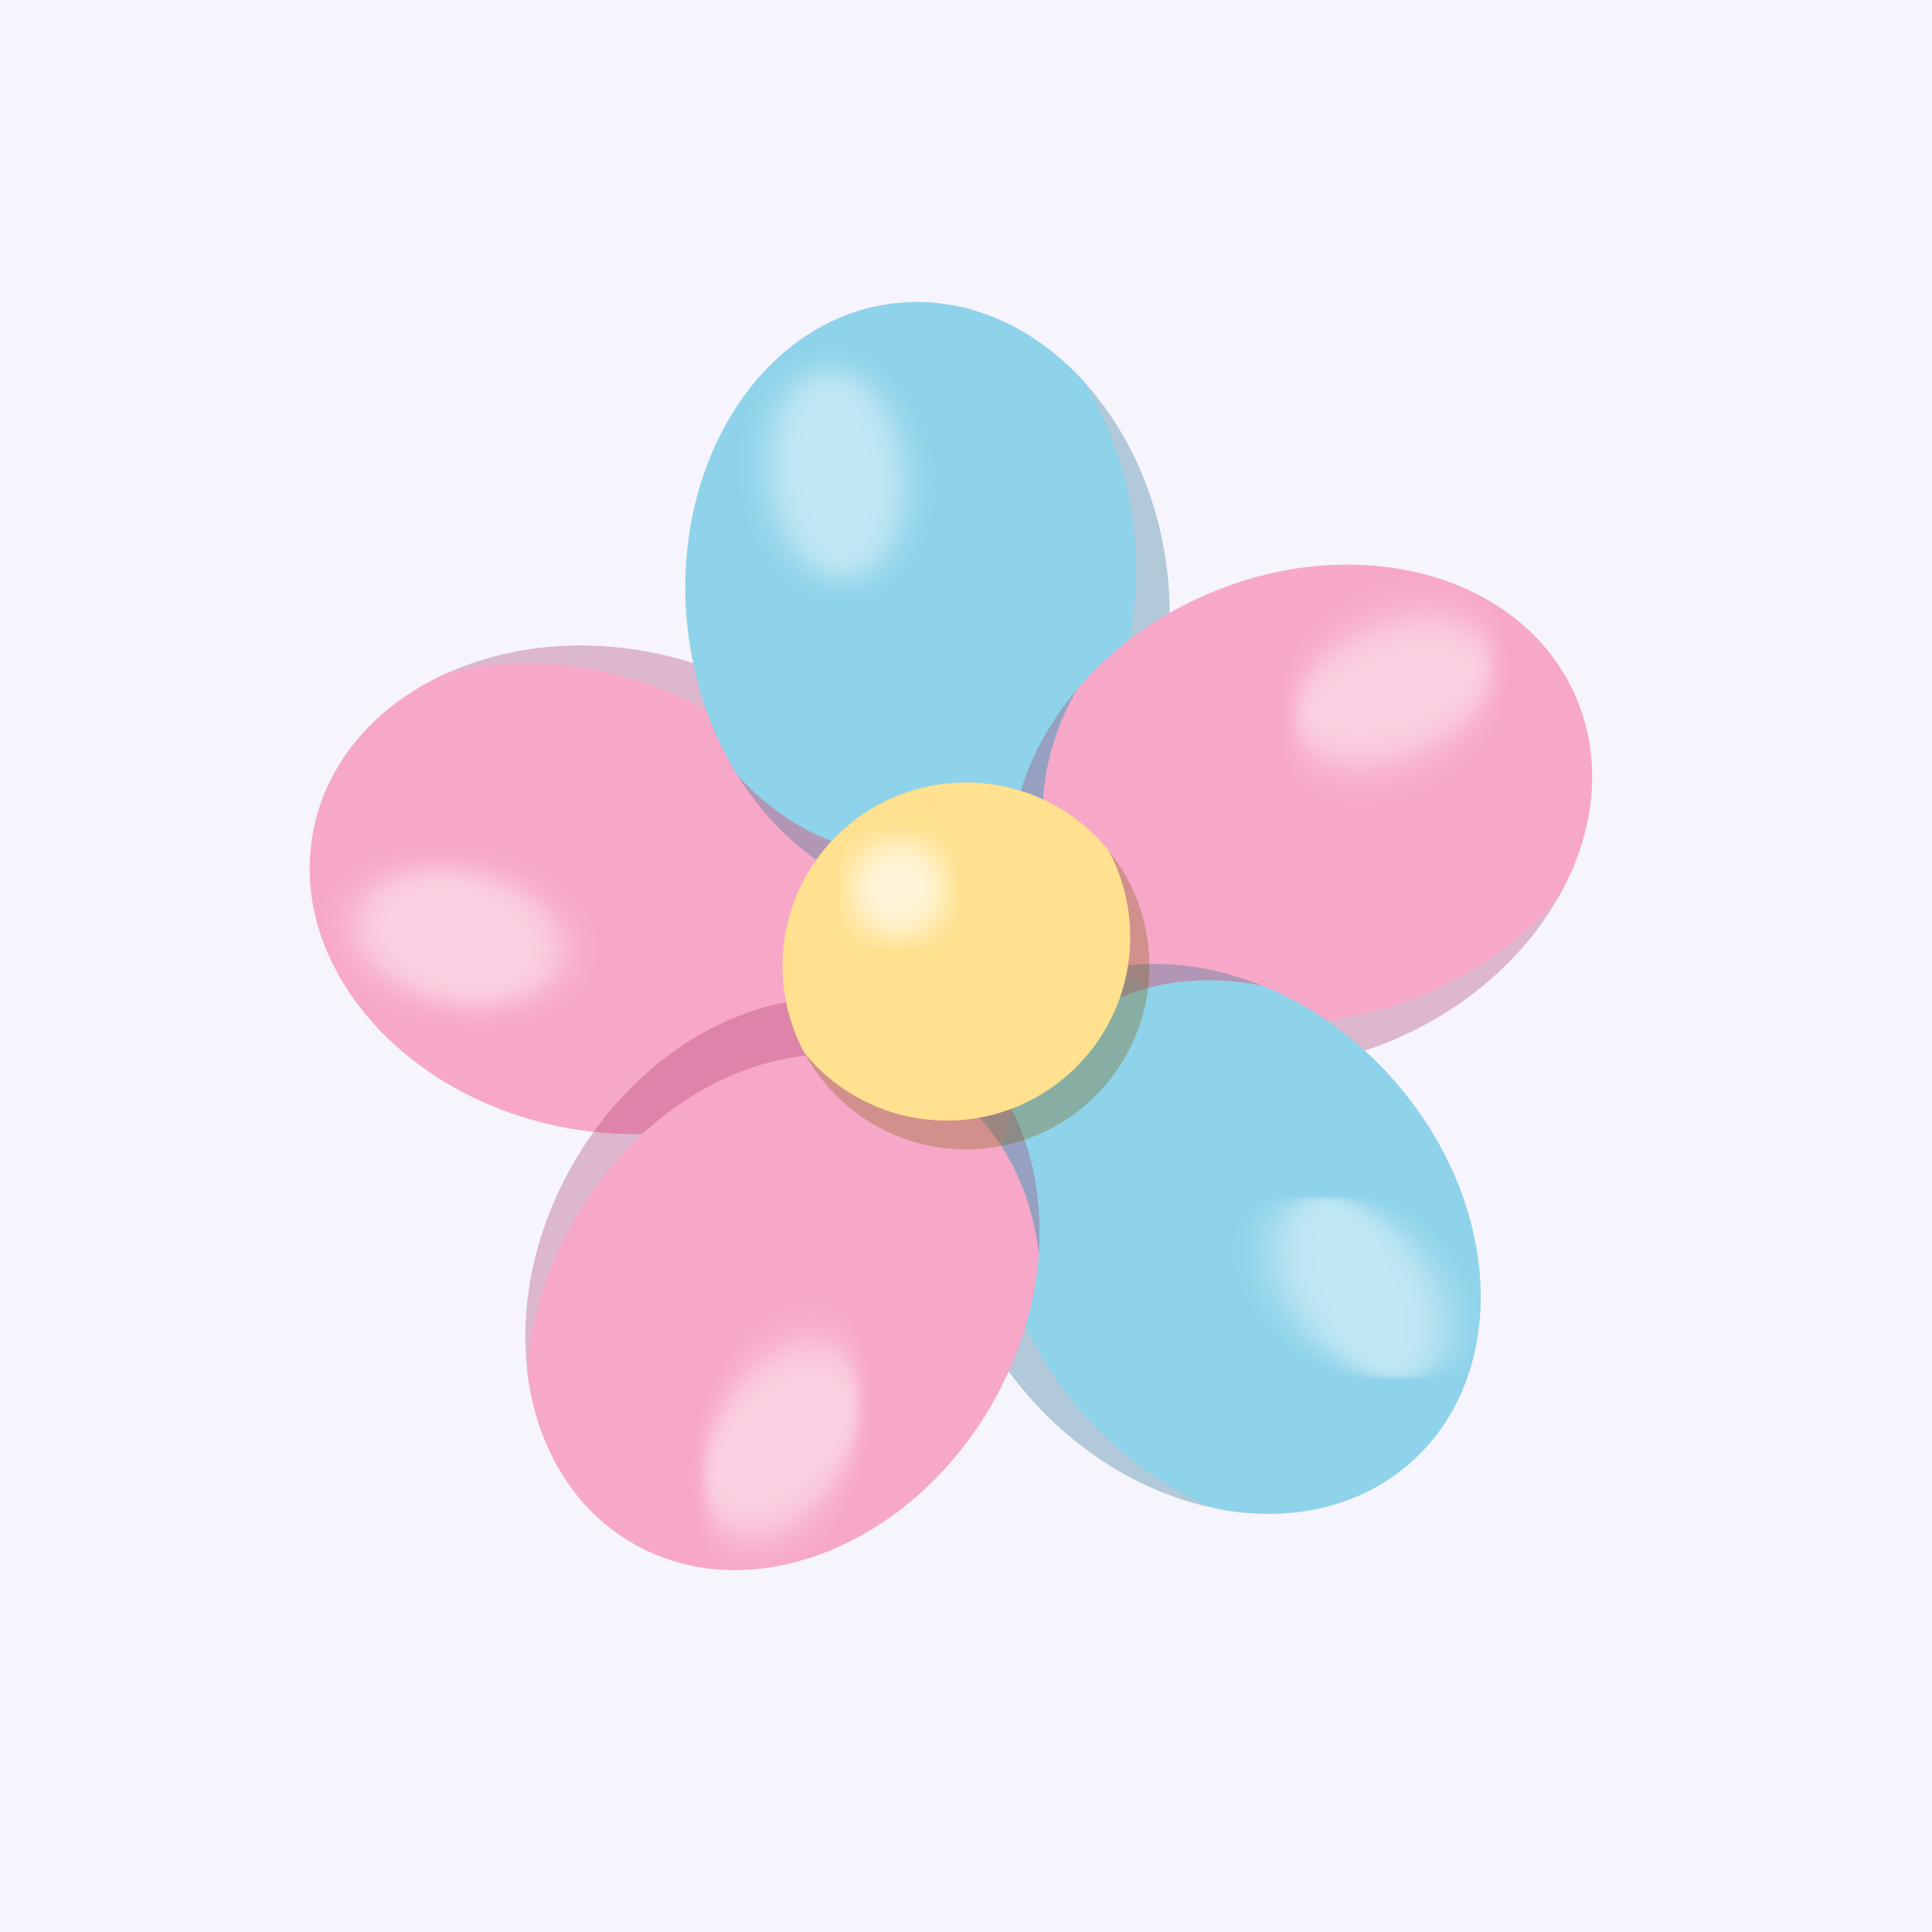
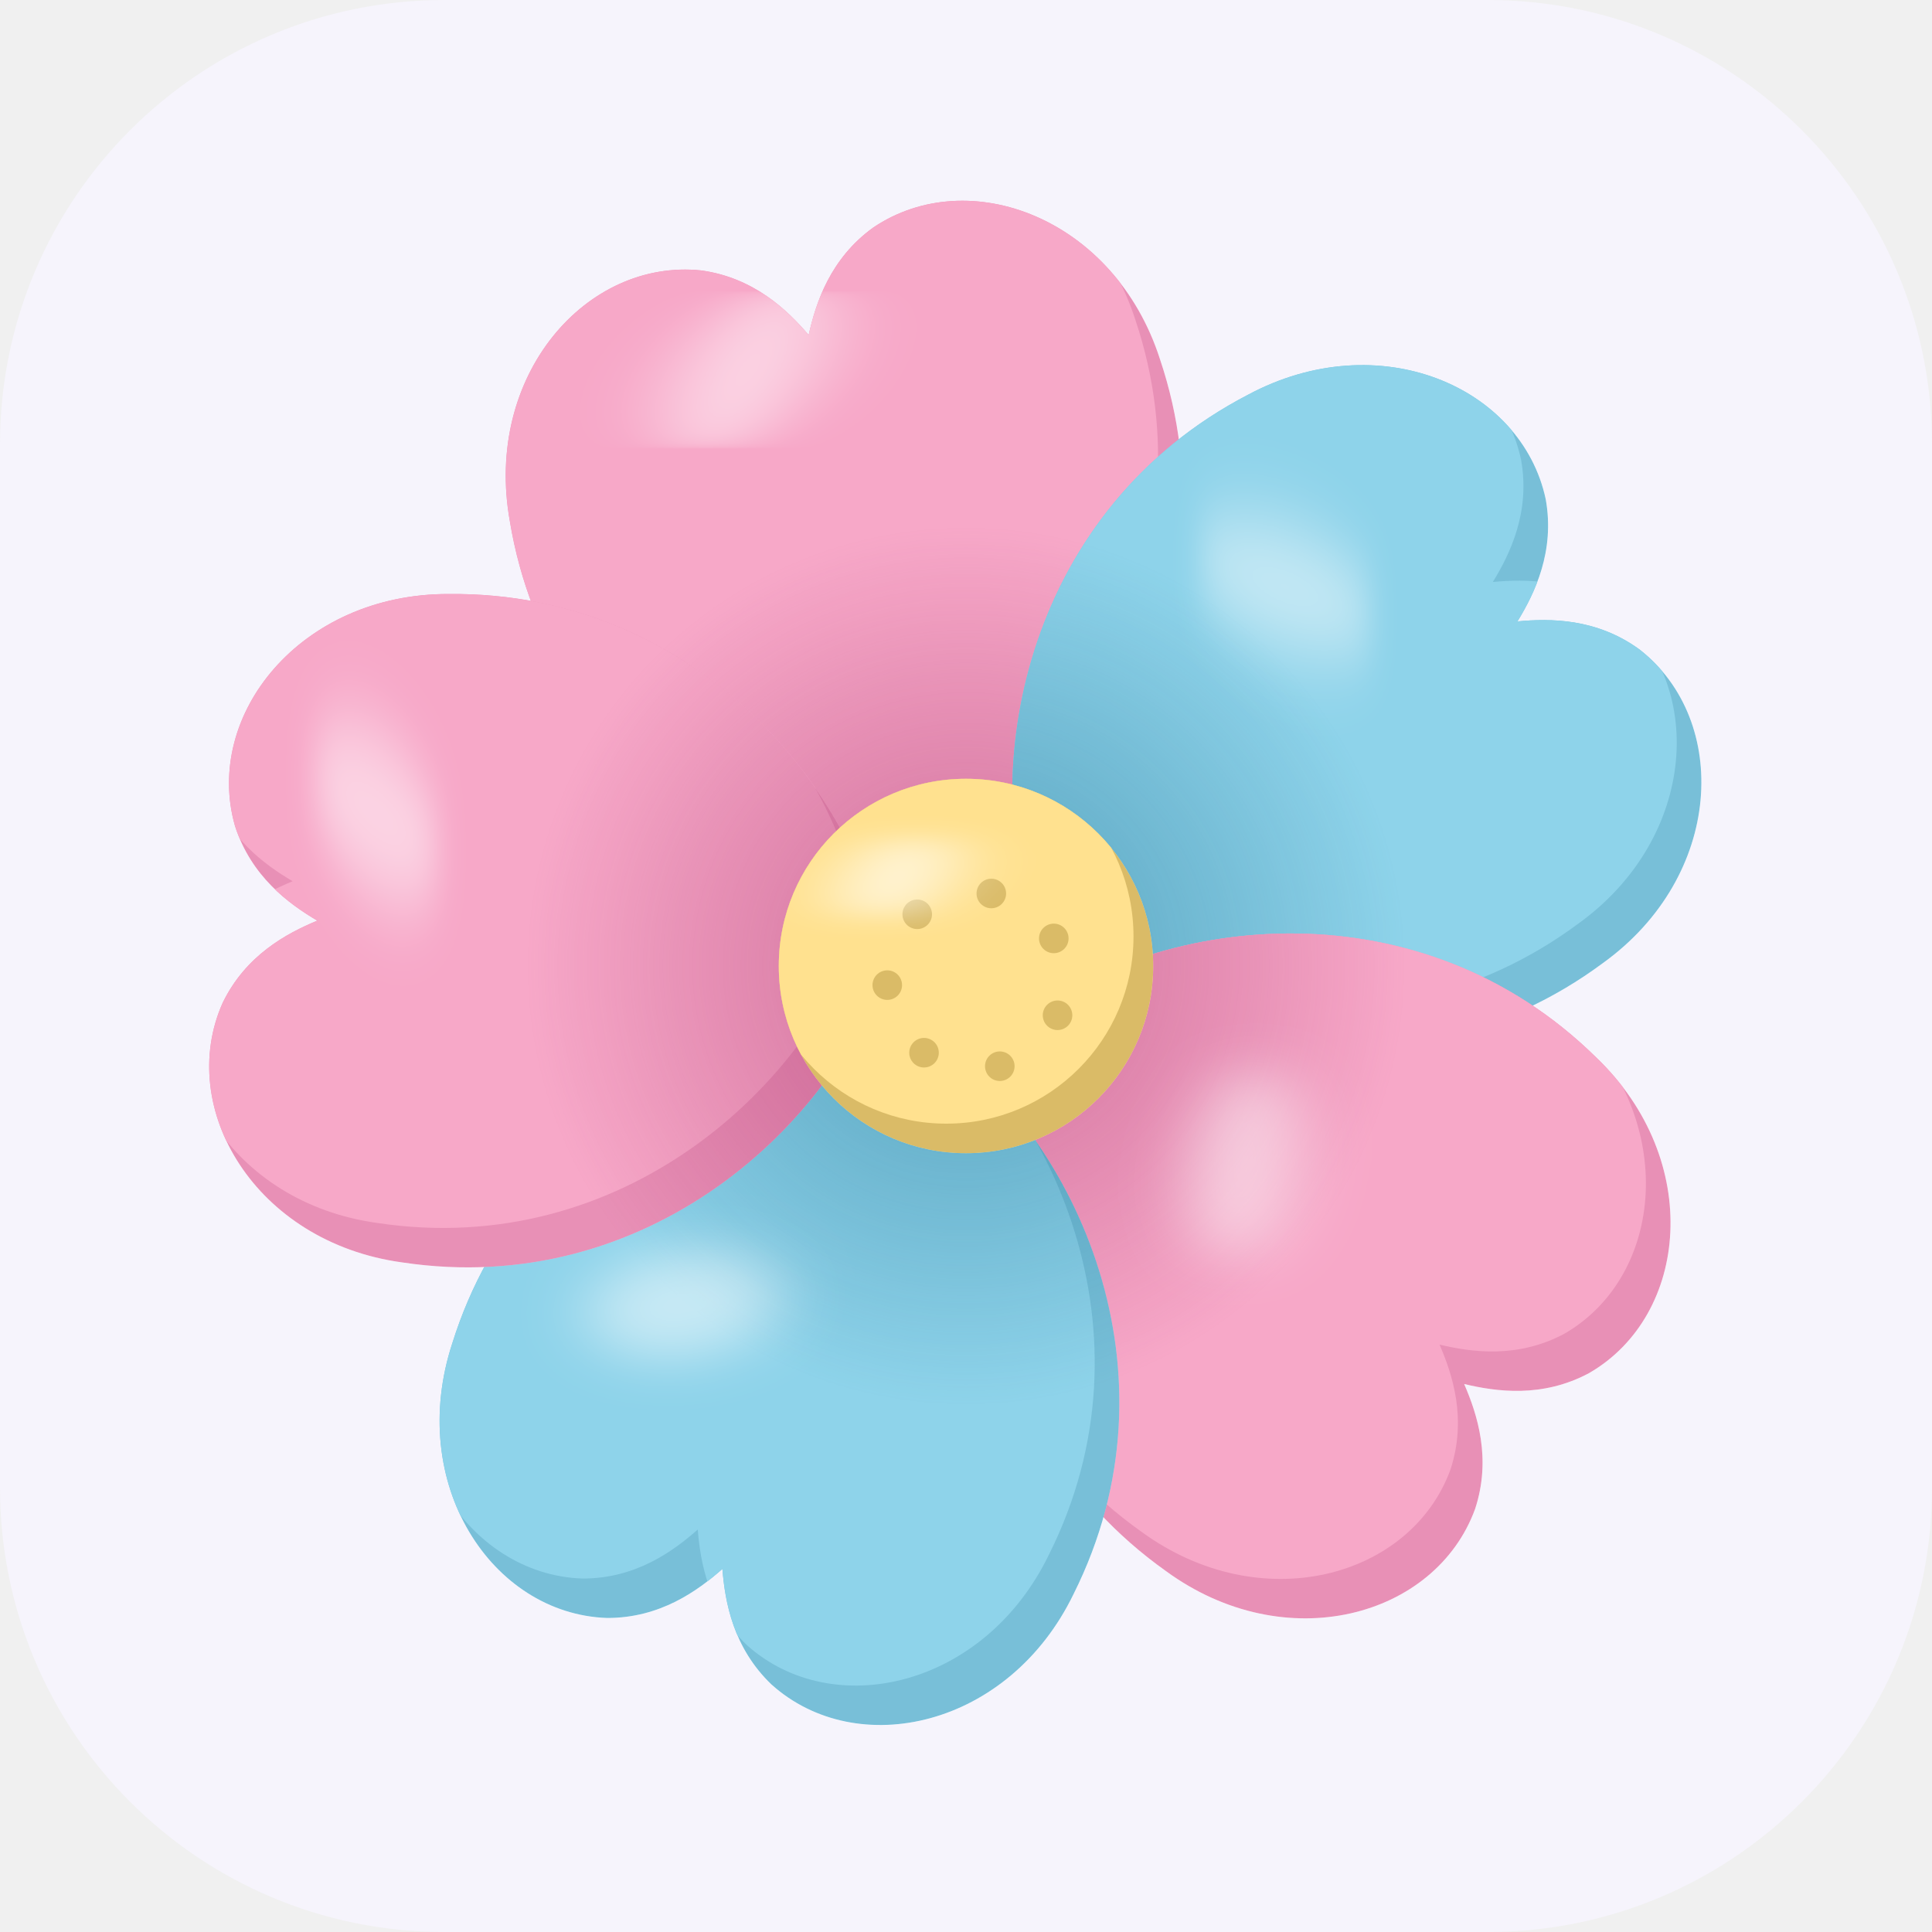
- <svg xmlns="http://www.w3.org/2000/svg" viewBox="0 0 200 200" width="200" height="200">
+ <svg xmlns="http://www.w3.org/2000/svg" viewBox="0 0 200 200">
+   <rect width="200" height="200" rx="46" fill="#F6F4FC" />
  <defs>
-     <filter id="soft">
-       <feGaussianBlur stdDeviation="1.5" />
+     <filter id="bloom-blur" x="-50%" y="-50%" width="200%" height="200%">
+       <feGaussianBlur stdDeviation="3" />
    </filter>
-     <clipPath id="petal">
-       <ellipse rx="25" ry="31" />
-     </clipPath>
-     <clipPath id="centre">
-       <circle r="19" />
-     </clipPath>
+     <filter id="bloom-soft" x="-50%" y="-50%" width="200%" height="200%">
+       <feGaussianBlur stdDeviation="6" />
+     </filter>
+     <radialGradient id="bloom-glow" cx="100" cy="88" r="125" gradientUnits="userSpaceOnUse">
+       <stop offset="0" stop-color="#FFFFFF" stop-opacity="0.95" />
+       <stop offset="1" stop-color="#F6F4FC" stop-opacity="0" />
+     </radialGradient>
+     <radialGradient id="bloom-blush-core" cx="0" cy="0" r="72" gradientUnits="userSpaceOnUse">
+       <stop offset="0" stop-color="#A8346C" stop-opacity="0.5" />
+       <stop offset="0.36" stop-color="#A8346C" stop-opacity="0.22" />
+       <stop offset="0.62" stop-color="#A8346C" stop-opacity="0" />
+     </radialGradient>
+     <radialGradient id="bloom-sky-core" cx="0" cy="0" r="72" gradientUnits="userSpaceOnUse">
+       <stop offset="0" stop-color="#1C6E8F" stop-opacity="0.5" />
+       <stop offset="0.36" stop-color="#1C6E8F" stop-opacity="0.22" />
+       <stop offset="0.62" stop-color="#1C6E8F" stop-opacity="0" />
+     </radialGradient>
  </defs>
-   <rect width="200" height="200" fill="#F6F4FC" />
-   <g transform="translate(100 100) scale(1)">
-     <g transform="rotate(-78) translate(0 -38)" clip-path="url(#petal)">
-       <ellipse rx="25" ry="31" fill="#A8346C" opacity="0.32" />
-       <ellipse cx="-3" cy="-5" rx="25" ry="31" fill="#F7A8C8" />
-       <ellipse cx="-8" cy="-14" rx="7" ry="11" fill="#FFFFFF" opacity="0.45" filter="url(#soft)" />
+   <g transform="translate(100 100) scale(1.02)">
+     <g>
+       <clipPath id="bloom-p0">
+         <path d="M0 -8C-17 -12 -36 -30 -34 -55C-33 -70 -20 -79 -9 -75C-4 -73 -1.5 -69 0 -66C1.5 -69 4 -73 9 -75C20 -79 33 -70 34 -55C36 -30 17 -12 0 -8Z" transform="rotate(-14)" />
+       </clipPath>
+       <g clip-path="url(#bloom-p0)">
+         <path d="M0 -8C-17 -12 -36 -30 -34 -55C-33 -70 -20 -79 -9 -75C-4 -73 -1.5 -69 0 -66C1.5 -69 4 -73 9 -75C20 -79 33 -70 34 -55C36 -30 17 -12 0 -8Z" transform="rotate(-14)" fill="#F7A8C8" />
+         <path d="M0 -8C-17 -12 -36 -30 -34 -55C-33 -70 -20 -79 -9 -75C-4 -73 -1.5 -69 0 -66C1.5 -69 4 -73 9 -75C20 -79 33 -70 34 -55C36 -30 17 -12 0 -8Z" transform="rotate(-14)" fill="#A8346C" opacity="0.2" />
+         <path d="M0 -8C-17 -12 -36 -30 -34 -55C-33 -70 -20 -79 -9 -75C-4 -73 -1.5 -69 0 -66C1.5 -69 4 -73 9 -75C20 -79 33 -70 34 -55C36 -30 17 -12 0 -8Z" transform="translate(-2.5 -4) rotate(-14)" fill="#F7A8C8" />
+         <circle r="72" fill="url(#bloom-blush-core)" />
+         <ellipse cx="-22.1" cy="-60.51" rx="10" ry="5.5" transform="rotate(-44 -22.1 -60.51)" fill="#FFFFFF" opacity="0.5" filter="url(#bloom-blur)" />
+       </g>
    </g>
-     <g transform="rotate(-6) translate(0 -38)" clip-path="url(#petal)">
-       <ellipse rx="25" ry="31" fill="#1C6E8F" opacity="0.32" />
-       <ellipse cx="-3" cy="-5" rx="25" ry="31" fill="#8ED3EA" />
-       <ellipse cx="-8" cy="-14" rx="7" ry="11" fill="#FFFFFF" opacity="0.45" filter="url(#soft)" />
+     <g>
+       <clipPath id="bloom-p1">
+         <path d="M0 -8C-17 -12 -36 -30 -34 -55C-33 -70 -20 -79 -9 -75C-4 -73 -1.5 -69 0 -66C1.5 -69 4 -73 9 -75C20 -79 33 -70 34 -55C36 -30 17 -12 0 -8Z" transform="rotate(58)" />
+       </clipPath>
+       <g clip-path="url(#bloom-p1)">
+         <path d="M0 -8C-17 -12 -36 -30 -34 -55C-33 -70 -20 -79 -9 -75C-4 -73 -1.5 -69 0 -66C1.5 -69 4 -73 9 -75C20 -79 33 -70 34 -55C36 -30 17 -12 0 -8Z" transform="rotate(58)" fill="#8ED3EA" />
+         <path d="M0 -8C-17 -12 -36 -30 -34 -55C-33 -70 -20 -79 -9 -75C-4 -73 -1.5 -69 0 -66C1.5 -69 4 -73 9 -75C20 -79 33 -70 34 -55C36 -30 17 -12 0 -8Z" transform="rotate(58)" fill="#1C6E8F" opacity="0.2" />
+         <path d="M0 -8C-17 -12 -36 -30 -34 -55C-33 -70 -20 -79 -9 -75C-4 -73 -1.5 -69 0 -66C1.5 -69 4 -73 9 -75C20 -79 33 -70 34 -55C36 -30 17 -12 0 -8Z" transform="translate(-2.5 -4) rotate(58)" fill="#8ED3EA" />
+         <circle r="72" fill="url(#bloom-sky-core)" />
+         <ellipse cx="32.4" cy="-38.5" rx="10" ry="5.5" transform="rotate(28 32.4 -38.5)" fill="#FFFFFF" opacity="0.5" filter="url(#bloom-blur)" />
+       </g>
    </g>
-     <g transform="rotate(66) translate(0 -38)" clip-path="url(#petal)">
-       <ellipse rx="25" ry="31" fill="#A8346C" opacity="0.32" />
-       <ellipse cx="-3" cy="-5" rx="25" ry="31" fill="#F7A8C8" />
-       <ellipse cx="-8" cy="-14" rx="7" ry="11" fill="#FFFFFF" opacity="0.45" filter="url(#soft)" />
+     <g>
+       <clipPath id="bloom-p2">
+         <path d="M0 -8C-17 -12 -36 -30 -34 -55C-33 -70 -20 -79 -9 -75C-4 -73 -1.5 -69 0 -66C1.5 -69 4 -73 9 -75C20 -79 33 -70 34 -55C36 -30 17 -12 0 -8Z" transform="rotate(130)" />
+       </clipPath>
+       <g clip-path="url(#bloom-p2)">
+         <path d="M0 -8C-17 -12 -36 -30 -34 -55C-33 -70 -20 -79 -9 -75C-4 -73 -1.5 -69 0 -66C1.5 -69 4 -73 9 -75C20 -79 33 -70 34 -55C36 -30 17 -12 0 -8Z" transform="rotate(130)" fill="#F7A8C8" />
+         <path d="M0 -8C-17 -12 -36 -30 -34 -55C-33 -70 -20 -79 -9 -75C-4 -73 -1.5 -69 0 -66C1.5 -69 4 -73 9 -75C20 -79 33 -70 34 -55C36 -30 17 -12 0 -8Z" transform="rotate(130)" fill="#A8346C" opacity="0.2" />
+         <path d="M0 -8C-17 -12 -36 -30 -34 -55C-33 -70 -20 -79 -9 -75C-4 -73 -1.5 -69 0 -66C1.5 -69 4 -73 9 -75C20 -79 33 -70 34 -55C36 -30 17 -12 0 -8Z" transform="translate(-2.5 -4) rotate(130)" fill="#F7A8C8" />
+         <circle r="72" fill="url(#bloom-blush-core)" />
+         <ellipse cx="28.3" cy="20.14" rx="10" ry="5.5" transform="rotate(100 28.3 20.14)" fill="#FFFFFF" opacity="0.5" filter="url(#bloom-blur)" />
+       </g>
    </g>
-     <g transform="rotate(138) translate(0 -38)" clip-path="url(#petal)">
-       <ellipse rx="25" ry="31" fill="#1C6E8F" opacity="0.32" />
-       <ellipse cx="-3" cy="-5" rx="25" ry="31" fill="#8ED3EA" />
-       <ellipse cx="-8" cy="-14" rx="7" ry="11" fill="#FFFFFF" opacity="0.45" filter="url(#soft)" />
+     <g>
+       <clipPath id="bloom-p3">
+         <path d="M0 -8C-17 -12 -36 -30 -34 -55C-33 -70 -20 -79 -9 -75C-4 -73 -1.5 -69 0 -66C1.5 -69 4 -73 9 -75C20 -79 33 -70 34 -55C36 -30 17 -12 0 -8Z" transform="rotate(202)" />
+       </clipPath>
+       <g clip-path="url(#bloom-p3)">
+         <path d="M0 -8C-17 -12 -36 -30 -34 -55C-33 -70 -20 -79 -9 -75C-4 -73 -1.5 -69 0 -66C1.5 -69 4 -73 9 -75C20 -79 33 -70 34 -55C36 -30 17 -12 0 -8Z" transform="rotate(202)" fill="#8ED3EA" />
+         <path d="M0 -8C-17 -12 -36 -30 -34 -55C-33 -70 -20 -79 -9 -75C-4 -73 -1.5 -69 0 -66C1.5 -69 4 -73 9 -75C20 -79 33 -70 34 -55C36 -30 17 -12 0 -8Z" transform="rotate(202)" fill="#1C6E8F" opacity="0.2" />
+         <path d="M0 -8C-17 -12 -36 -30 -34 -55C-33 -70 -20 -79 -9 -75C-4 -73 -1.5 -69 0 -66C1.5 -69 4 -73 9 -75C20 -79 33 -70 34 -55C36 -30 17 -12 0 -8Z" transform="translate(-2.5 -4) rotate(202)" fill="#8ED3EA" />
+         <circle r="72" fill="url(#bloom-sky-core)" />
+         <ellipse cx="-28.73" cy="34.36" rx="10" ry="5.5" transform="rotate(172 -28.73 34.36)" fill="#FFFFFF" opacity="0.5" filter="url(#bloom-blur)" />
+       </g>
    </g>
-     <g transform="rotate(210) translate(0 -38)" clip-path="url(#petal)">
-       <ellipse rx="25" ry="31" fill="#A8346C" opacity="0.32" />
-       <ellipse cx="-3" cy="-5" rx="25" ry="31" fill="#F7A8C8" />
-       <ellipse cx="-8" cy="-14" rx="7" ry="11" fill="#FFFFFF" opacity="0.45" filter="url(#soft)" />
+     <g>
+       <clipPath id="bloom-p4">
+         <path d="M0 -8C-17 -12 -36 -30 -34 -55C-33 -70 -20 -79 -9 -75C-4 -73 -1.5 -69 0 -66C1.5 -69 4 -73 9 -75C20 -79 33 -70 34 -55C36 -30 17 -12 0 -8Z" transform="rotate(274)" />
+       </clipPath>
+       <g clip-path="url(#bloom-p4)">
+         <path d="M0 -8C-17 -12 -36 -30 -34 -55C-33 -70 -20 -79 -9 -75C-4 -73 -1.5 -69 0 -66C1.5 -69 4 -73 9 -75C20 -79 33 -70 34 -55C36 -30 17 -12 0 -8Z" transform="rotate(274)" fill="#F7A8C8" />
+         <path d="M0 -8C-17 -12 -36 -30 -34 -55C-33 -70 -20 -79 -9 -75C-4 -73 -1.5 -69 0 -66C1.5 -69 4 -73 9 -75C20 -79 33 -70 34 -55C36 -30 17 -12 0 -8Z" transform="rotate(274)" fill="#A8346C" opacity="0.2" />
+         <path d="M0 -8C-17 -12 -36 -30 -34 -55C-33 -70 -20 -79 -9 -75C-4 -73 -1.5 -69 0 -66C1.5 -69 4 -73 9 -75C20 -79 33 -70 34 -55C36 -30 17 -12 0 -8Z" transform="translate(-2.5 -4) rotate(274)" fill="#F7A8C8" />
+         <circle r="72" fill="url(#bloom-blush-core)" />
+         <ellipse cx="-59.88" cy="-15.49" rx="10" ry="5.5" transform="rotate(244 -59.88 -15.49)" fill="#FFFFFF" opacity="0.5" filter="url(#bloom-blur)" />
+       </g>
    </g>
-     <g clip-path="url(#centre)">
-       <circle r="19" fill="#7A5800" opacity="0.3" />
-       <circle cx="-2" cy="-3" r="19" fill="#FFE18F" />
-       <circle cx="-7" cy="-8" r="5" fill="#FFFFFF" opacity="0.65" filter="url(#soft)" />
+     <g>
+       <clipPath id="bloom-c">
+         <circle r="19" />
+       </clipPath>
+       <g clip-path="url(#bloom-c)">
+         <circle r="19" fill="#FFE18F" />
+         <circle r="19" fill="#7A5800" opacity="0.28" />
+         <circle cx="-2" cy="-3" r="19" fill="#FFE18F" />
+         <circle cx="9.29" cy="5" r="1.5" fill="#7A5800" opacity="0.28" />
+         <circle cx="3.43" cy="10.17" r="1.5" fill="#7A5800" opacity="0.28" />
+         <circle cx="-4.26" cy="8.8" r="1.5" fill="#7A5800" opacity="0.28" />
+         <circle cx="-7.99" cy="1.94" r="1.5" fill="#7A5800" opacity="0.28" />
+         <circle cx="-4.95" cy="-5.25" r="1.5" fill="#7A5800" opacity="0.28" />
+         <circle cx="2.57" cy="-7.36" r="1.5" fill="#7A5800" opacity="0.28" />
+         <circle cx="8.91" cy="-2.8" r="1.5" fill="#7A5800" opacity="0.28" />
+         <ellipse cx="-7" cy="-9" rx="6" ry="3.6" transform="rotate(-30 -7 -9)" fill="#FFFFFF" opacity="0.7" filter="url(#bloom-blur)" />
+       </g>
    </g>
  </g>
</svg>
